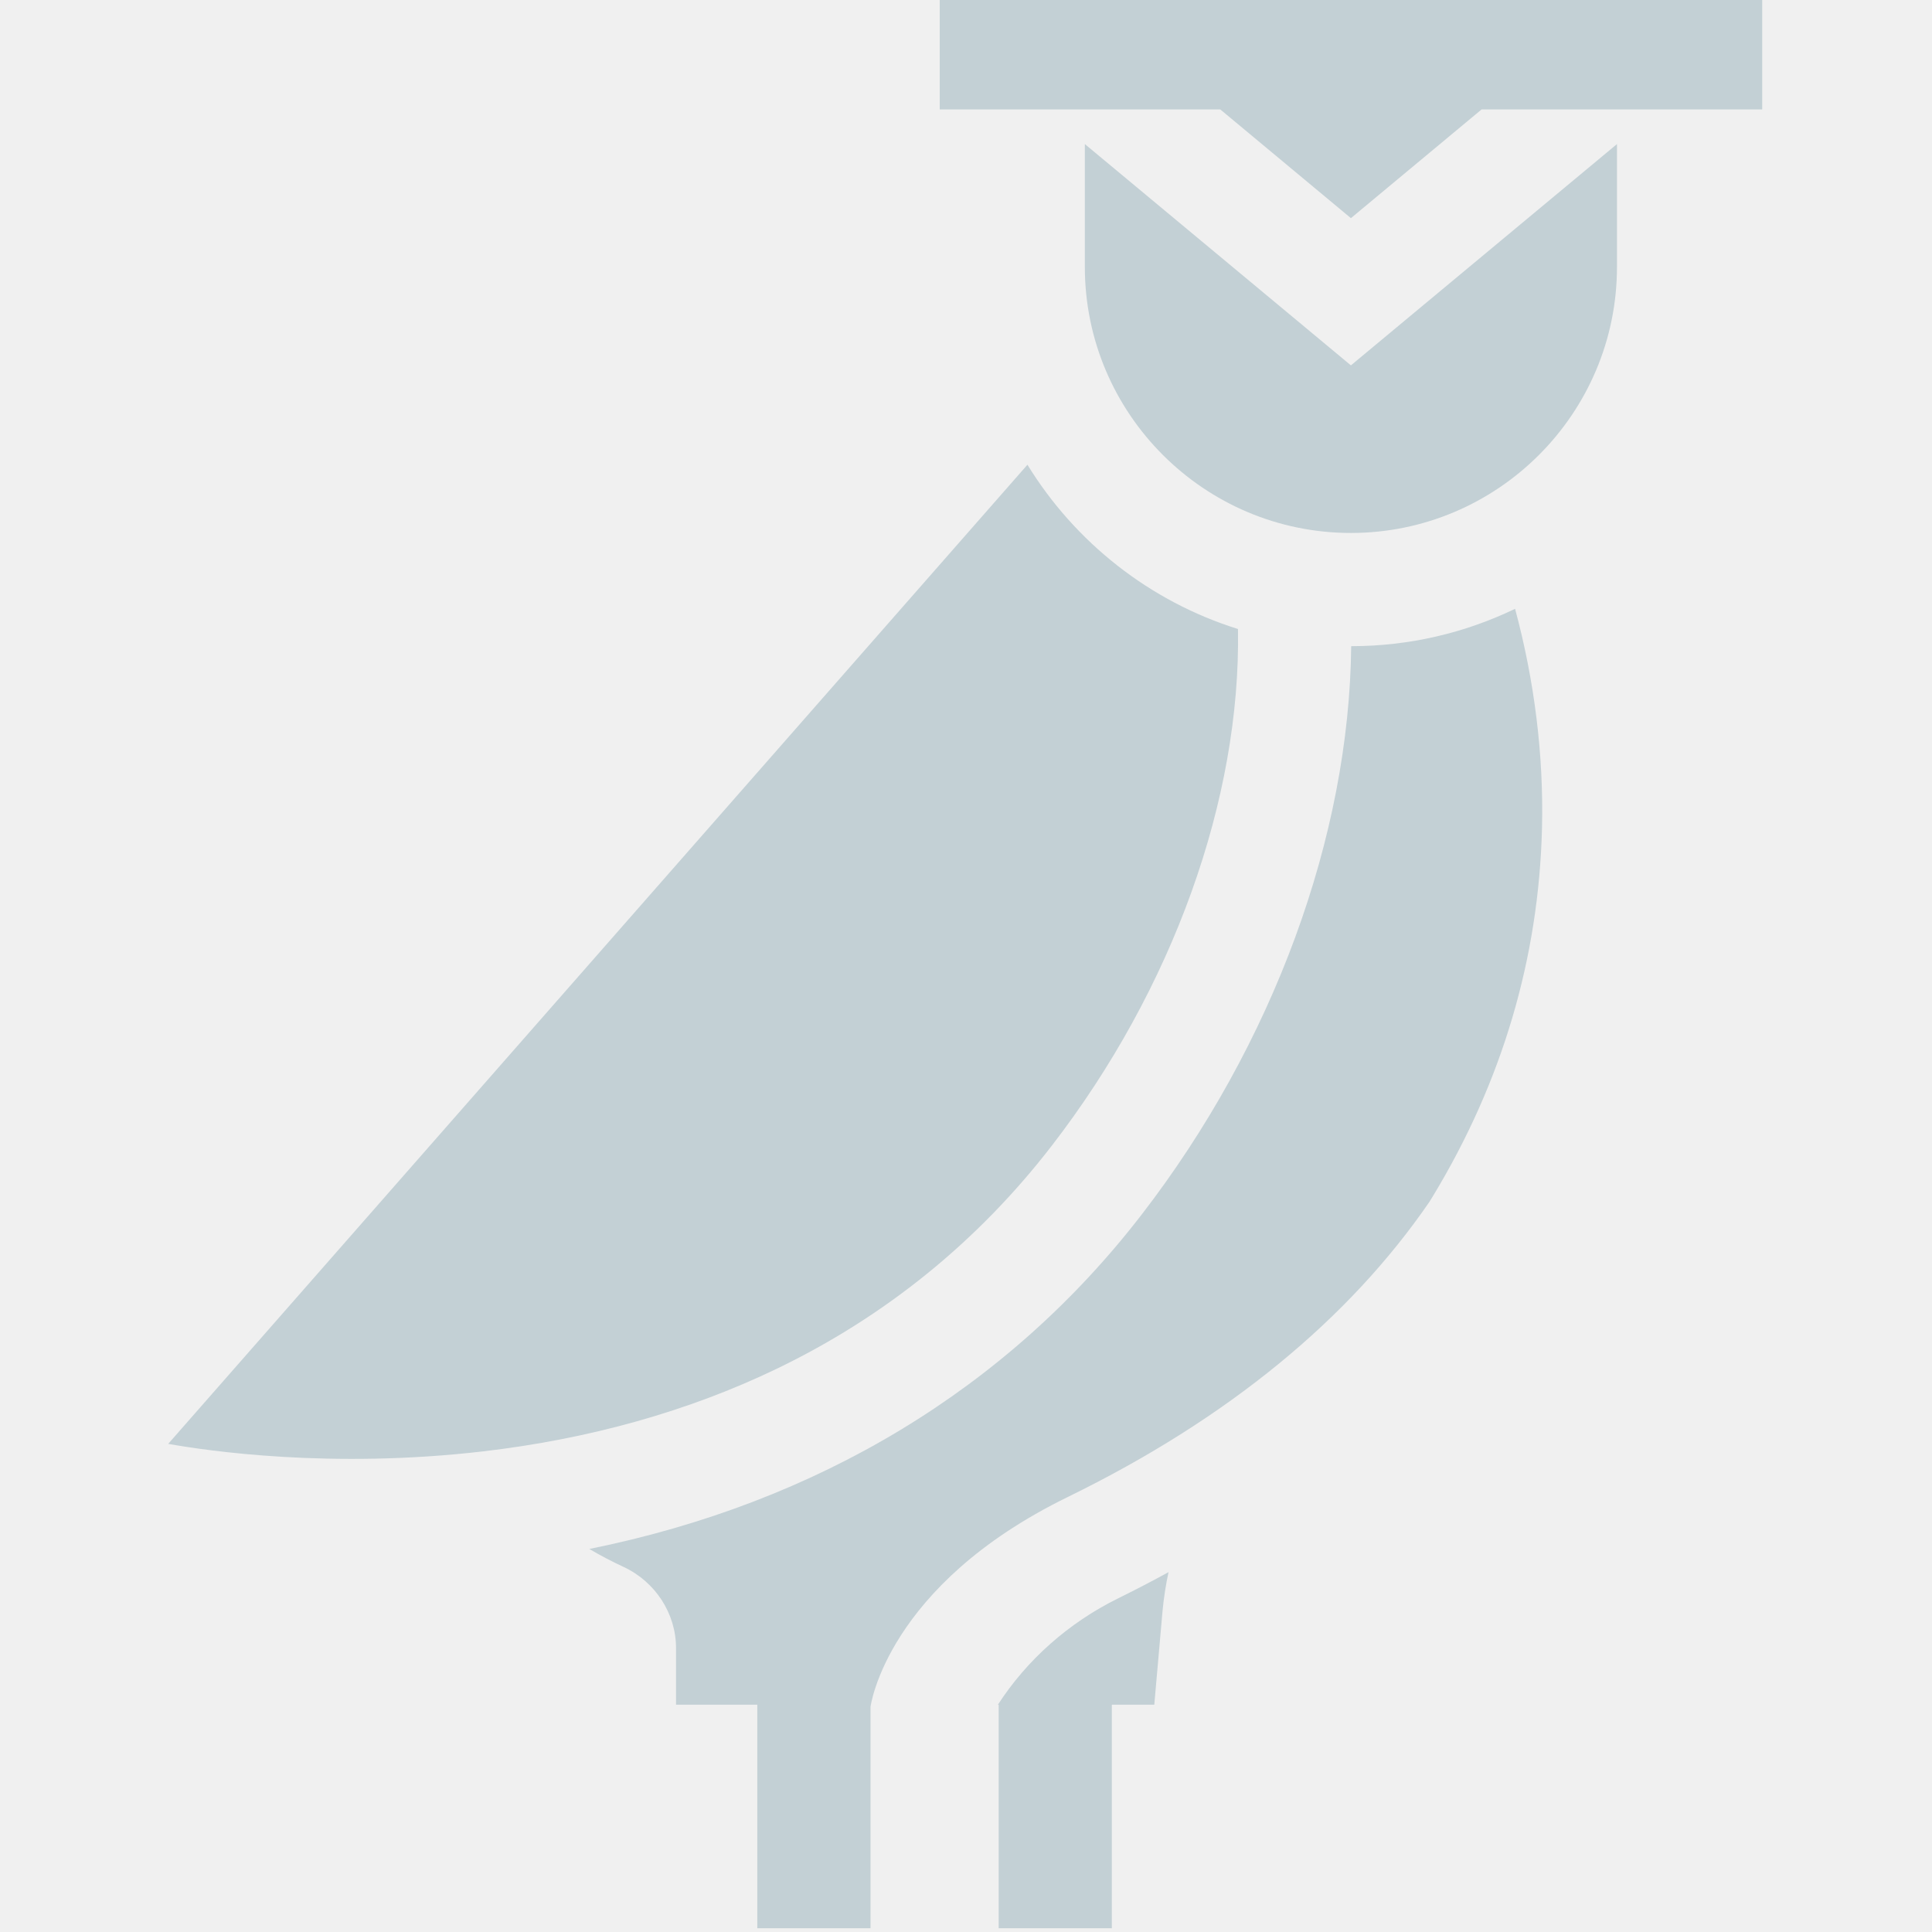
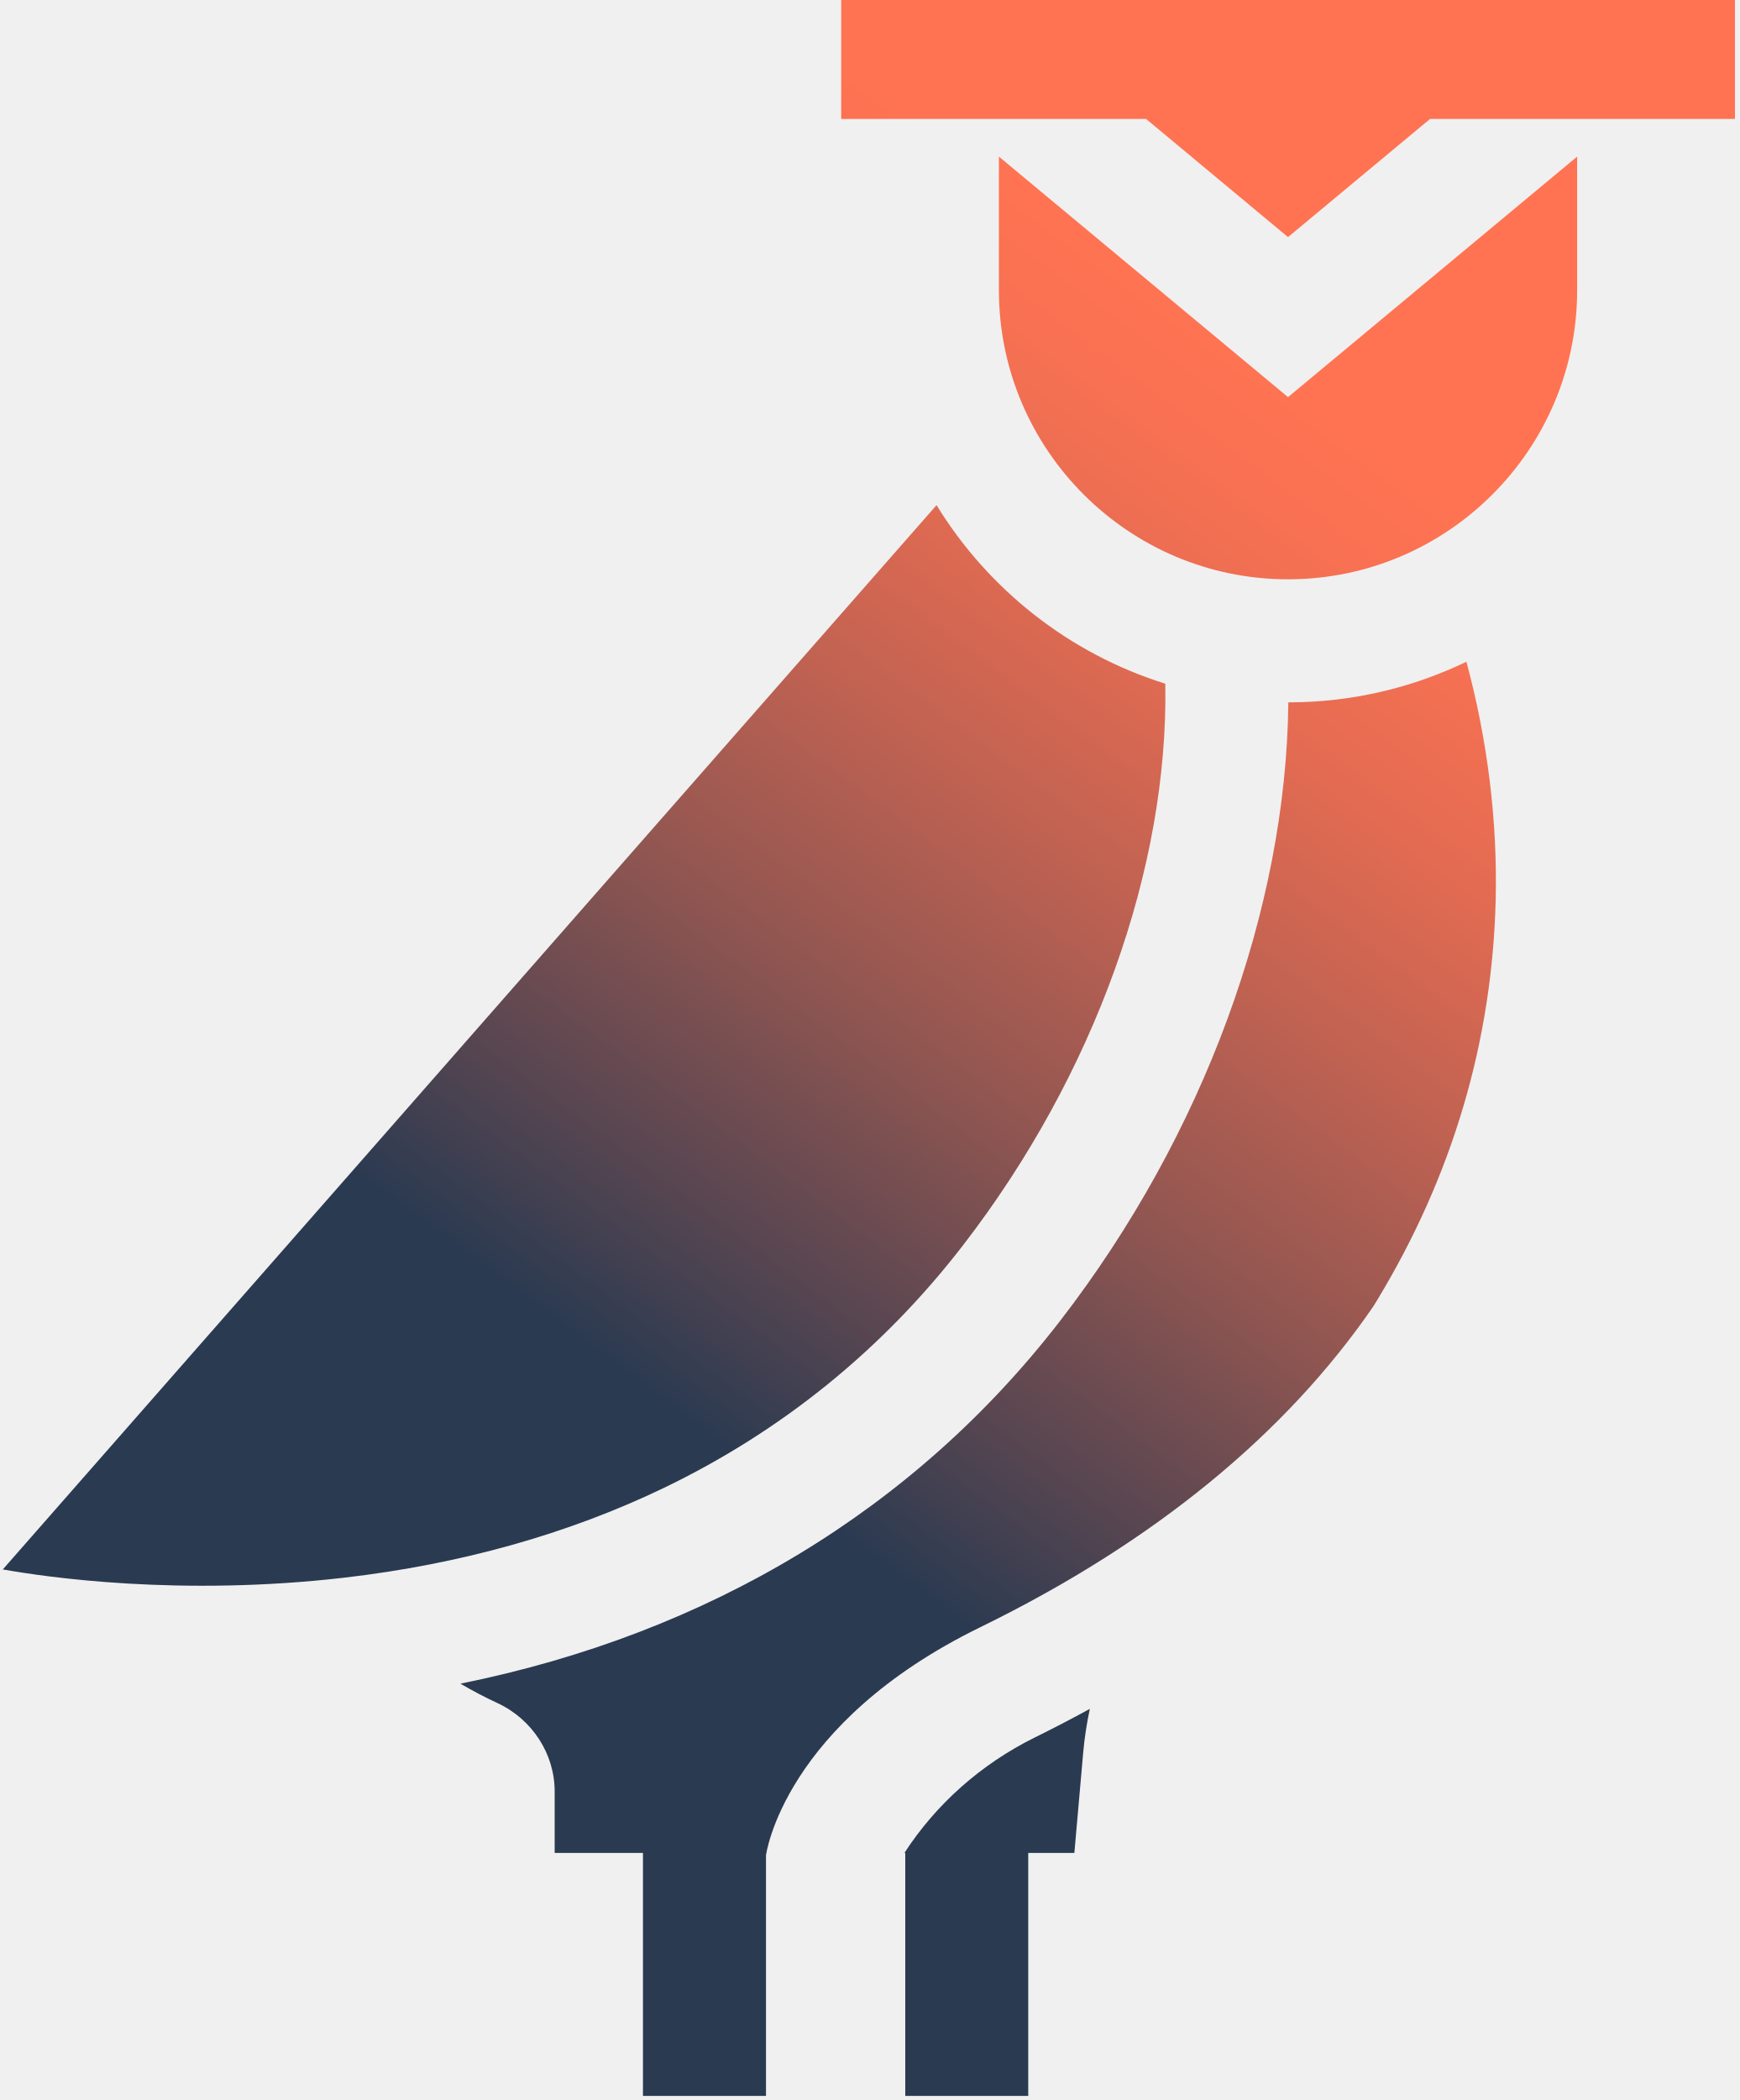
- <svg xmlns="http://www.w3.org/2000/svg" width="35" height="35" viewBox="0 0 35 35" fill="none">
-   <g clip-path="url(#clip0_66_1782)">
-     <path d="M26.841 1.982L24.473 3.952L22.106 1.982H17.024V-0.068H31.924V1.982H26.841Z" fill="#C3D0D5" />
-     <path d="M22.427 11.395C22.481 14.466 21.25 17.91 19.056 20.753C17.716 22.491 16.035 23.852 14.062 24.801C12.47 25.566 10.68 26.069 8.743 26.294C5.998 26.613 3.756 26.284 3.047 26.157L18.613 8.419C19.475 9.823 20.826 10.895 22.427 11.395Z" fill="#C3D0D5" />
-     <path d="M20.68 22.006C23.07 18.91 24.444 15.143 24.478 11.706C25.541 11.706 26.548 11.462 27.447 11.029C27.799 12.334 27.966 13.677 27.935 14.996C27.878 17.354 27.214 19.598 25.959 21.669C25.937 21.705 25.915 21.74 25.893 21.776C24.439 23.893 22.245 25.702 19.345 27.119C16.052 28.727 15.77 30.922 15.77 30.922V34.932H13.719V30.882H12.247V29.857C12.247 29.232 11.873 28.654 11.294 28.385C11.084 28.288 10.877 28.179 10.676 28.061C14.817 27.225 18.252 25.153 20.68 22.006Z" fill="#C3D0D5" />
-     <path d="M20.253 28.957C20.566 28.803 20.871 28.644 21.169 28.481C21.118 28.718 21.081 28.959 21.059 29.201L20.911 30.882H20.142V34.932H18.092V30.882H18.078C18.604 30.07 19.355 29.401 20.253 28.957Z" fill="#C3D0D5" />
-     <path d="M24.473 9.655C21.815 9.655 19.653 7.493 19.653 4.836V2.61L24.473 6.619L29.293 2.61V4.836C29.293 7.493 27.131 9.655 24.473 9.655Z" fill="#C3D0D5" />
-   </g>
+ <svg xmlns="http://www.w3.org/2000/svg" width="29" height="35" viewBox="0 0 29 35" fill="none">
+   <path d="M23.841 1.982L21.473 3.952L19.106 1.982H14.024V-0.068H28.924V1.982H23.841Z" fill="url(#paint0_linear_375_83457)" />
+   <path d="M19.427 11.395C19.481 14.466 18.25 17.91 16.056 20.753C14.716 22.491 13.035 23.852 11.062 24.801C9.47 25.566 7.68 26.069 5.743 26.294C2.998 26.613 0.756 26.284 0.047 26.157L15.613 8.419C16.475 9.823 17.826 10.895 19.427 11.395Z" fill="url(#paint1_linear_375_83457)" />
+   <path d="M17.68 22.006C20.07 18.91 21.444 15.143 21.478 11.706C22.541 11.706 23.548 11.462 24.447 11.029C24.799 12.334 24.966 13.677 24.935 14.996C24.878 17.354 24.214 19.598 22.959 21.669C22.937 21.705 22.915 21.74 22.893 21.776C21.439 23.893 19.245 25.702 16.345 27.119C13.053 28.727 12.77 30.922 12.77 30.922V34.932H10.719V30.882H9.247V29.857C9.247 29.232 8.873 28.654 8.294 28.385C8.084 28.288 7.877 28.179 7.676 28.061C11.817 27.225 15.252 25.153 17.68 22.006Z" fill="url(#paint2_linear_375_83457)" />
+   <path d="M17.253 28.957C17.566 28.803 17.871 28.644 18.169 28.481C18.118 28.718 18.081 28.959 18.059 29.201L17.911 30.882H17.142V34.932H15.092V30.882H15.078C15.604 30.07 16.355 29.401 17.253 28.957Z" fill="url(#paint3_linear_375_83457)" />
+   <path d="M21.473 9.655C18.815 9.655 16.653 7.493 16.653 4.836V2.61L21.473 6.619L26.293 2.61V4.836C26.293 7.493 24.131 9.655 21.473 9.655Z" fill="url(#paint4_linear_375_83457)" />
  <defs>
-     <clipPath id="clip0_66_1782">
-       <rect width="35" height="35" fill="white" transform="matrix(-1 0 0 1 35 0)" />
-     </clipPath>
+     <linearGradient id="paint0_linear_375_83457" x1="11.572" y1="23.82" x2="23.439" y2="7.822" gradientUnits="userSpaceOnUse">
+       <stop stop-color="#2A3A51" />
+       <stop offset="0.145" stop-color="#554551" />
+       <stop offset="0.368" stop-color="#915651" />
+       <stop offset="0.574" stop-color="#C06252" />
+       <stop offset="0.754" stop-color="#E36B52" />
+       <stop offset="0.902" stop-color="#F77152" />
+       <stop offset="1" stop-color="#FF7352" />
+     </linearGradient>
+     <linearGradient id="paint1_linear_375_83457" x1="11.572" y1="23.82" x2="23.439" y2="7.822" gradientUnits="userSpaceOnUse">
+       <stop stop-color="#2A3A51" />
+       <stop offset="0.145" stop-color="#554551" />
+       <stop offset="0.368" stop-color="#915651" />
+       <stop offset="0.574" stop-color="#C06252" />
+       <stop offset="0.754" stop-color="#E36B52" />
+       <stop offset="0.902" stop-color="#F77152" />
+       <stop offset="1" stop-color="#FF7352" />
+     </linearGradient>
+     <linearGradient id="paint2_linear_375_83457" x1="11.572" y1="23.82" x2="23.439" y2="7.822" gradientUnits="userSpaceOnUse">
+       <stop stop-color="#2A3A51" />
+       <stop offset="0.145" stop-color="#554551" />
+       <stop offset="0.368" stop-color="#915651" />
+       <stop offset="0.574" stop-color="#C06252" />
+       <stop offset="0.754" stop-color="#E36B52" />
+       <stop offset="0.902" stop-color="#F77152" />
+       <stop offset="1" stop-color="#FF7352" />
+     </linearGradient>
+     <linearGradient id="paint3_linear_375_83457" x1="11.572" y1="23.82" x2="23.439" y2="7.822" gradientUnits="userSpaceOnUse">
+       <stop stop-color="#2A3A51" />
+       <stop offset="0.145" stop-color="#554551" />
+       <stop offset="0.368" stop-color="#915651" />
+       <stop offset="0.574" stop-color="#C06252" />
+       <stop offset="0.754" stop-color="#E36B52" />
+       <stop offset="0.902" stop-color="#F77152" />
+       <stop offset="1" stop-color="#FF7352" />
+     </linearGradient>
+     <linearGradient id="paint4_linear_375_83457" x1="11.572" y1="23.82" x2="23.439" y2="7.822" gradientUnits="userSpaceOnUse">
+       <stop stop-color="#2A3A51" />
+       <stop offset="0.145" stop-color="#554551" />
+       <stop offset="0.368" stop-color="#915651" />
+       <stop offset="0.574" stop-color="#C06252" />
+       <stop offset="0.754" stop-color="#E36B52" />
+       <stop offset="0.902" stop-color="#F77152" />
+       <stop offset="1" stop-color="#FF7352" />
+     </linearGradient>
  </defs>
</svg>
